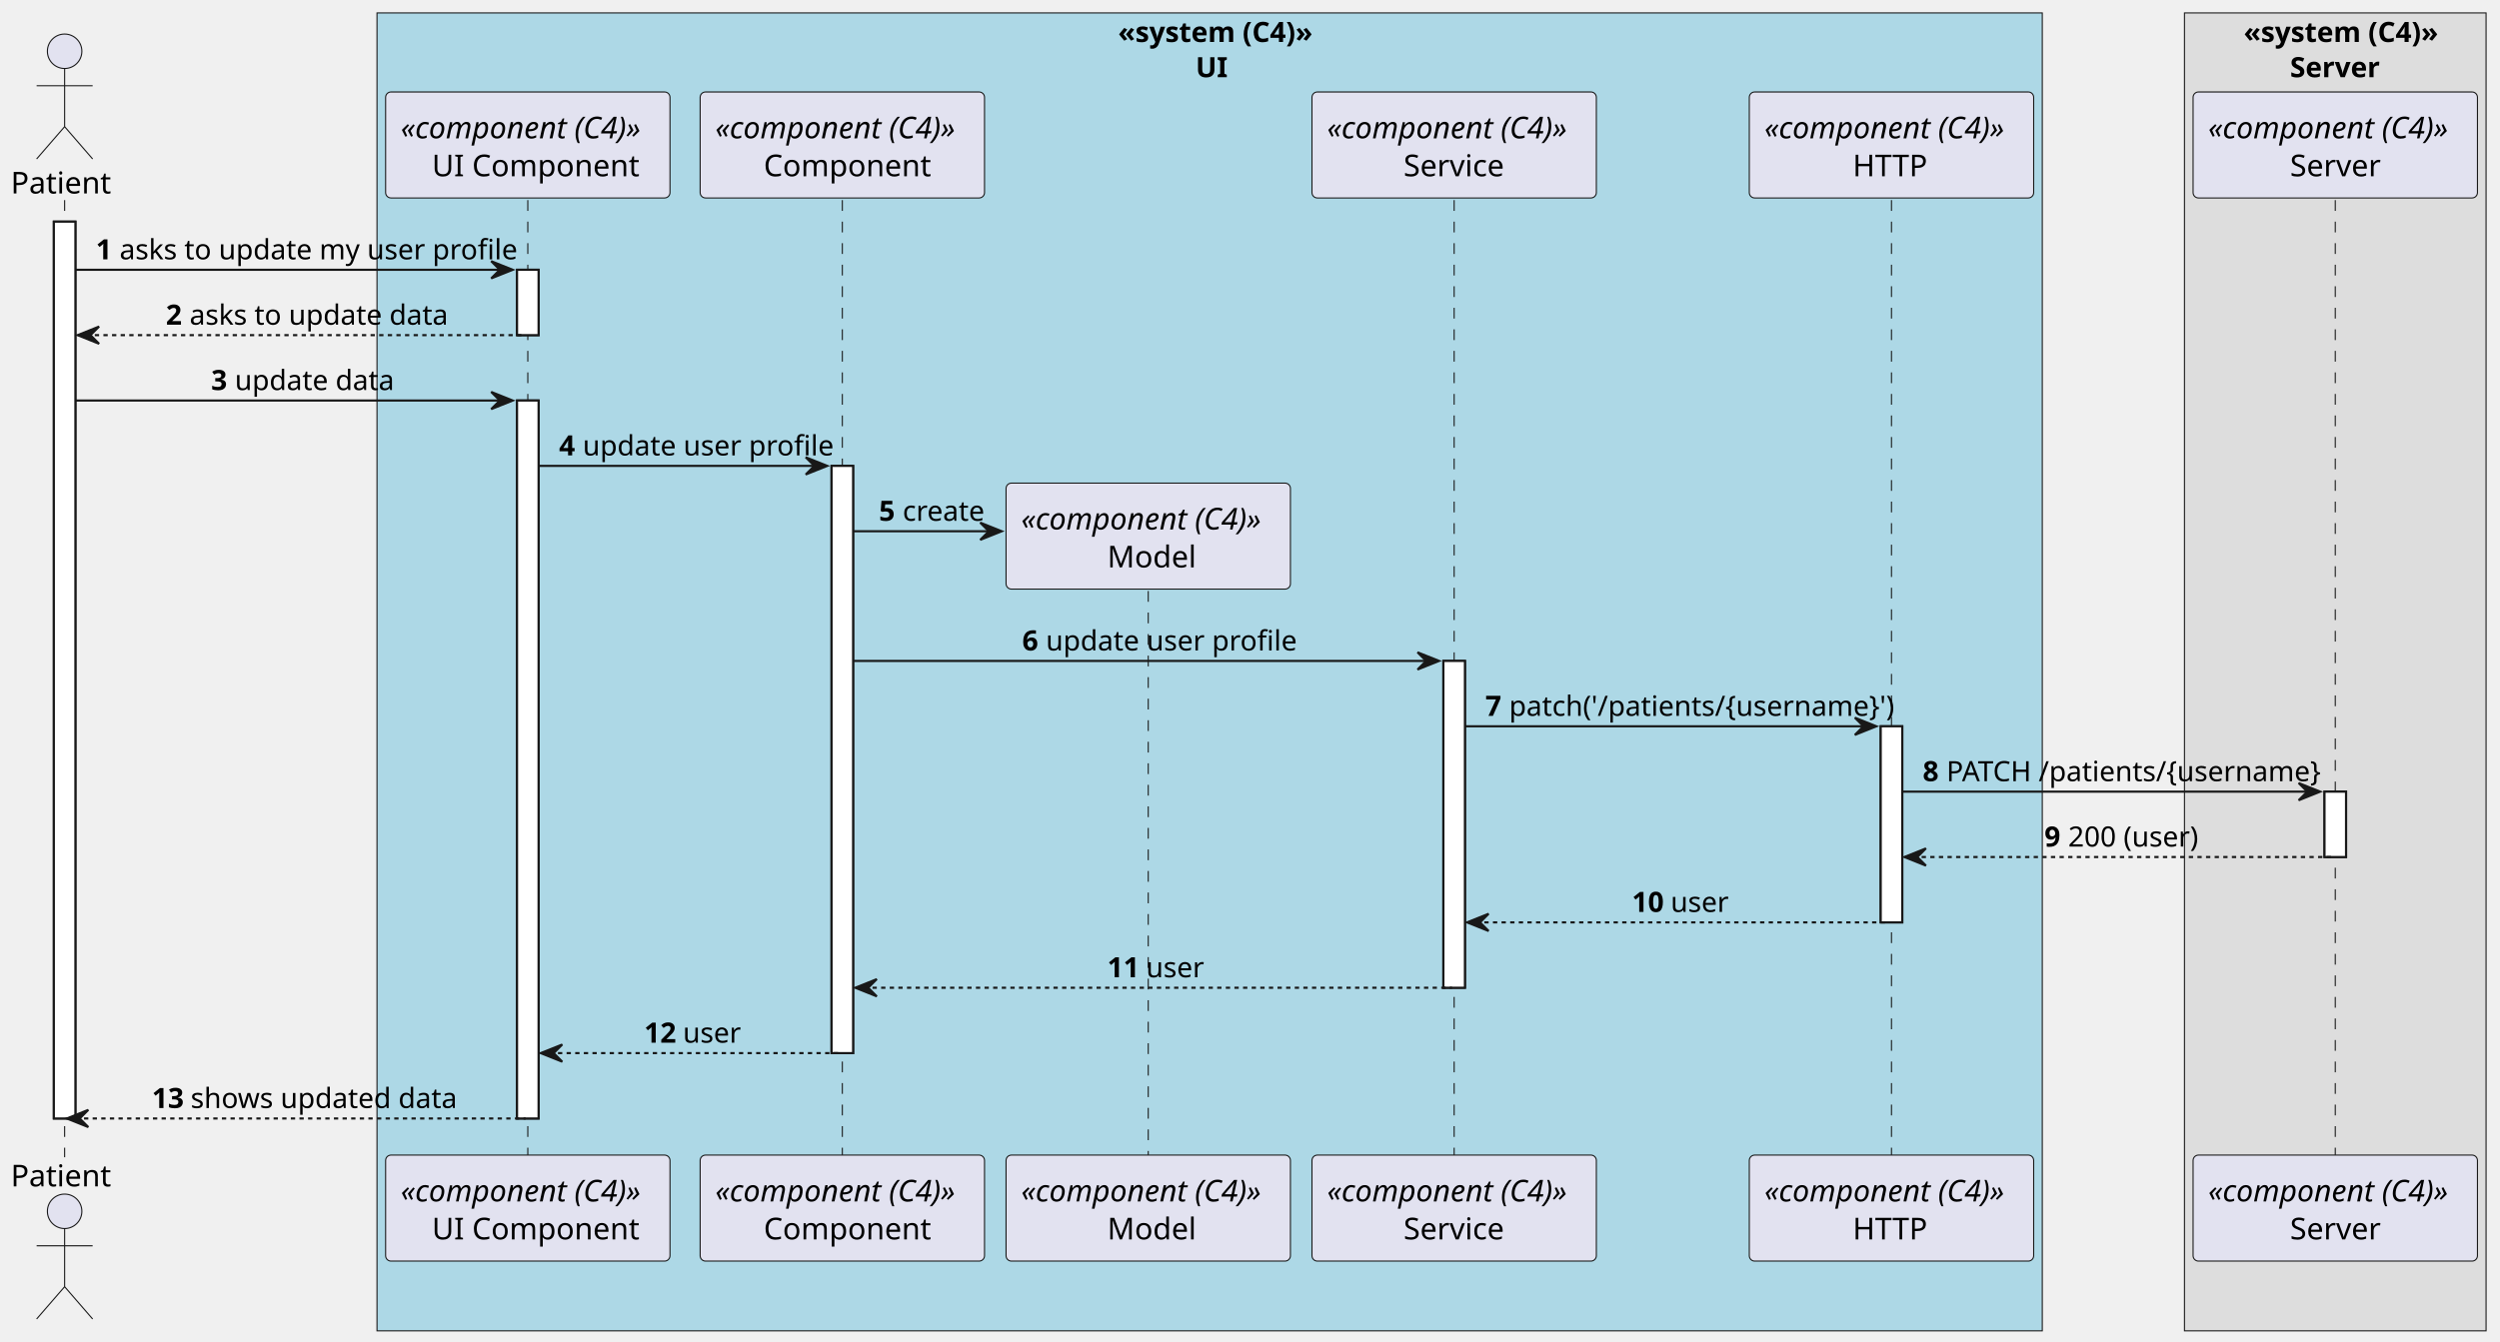
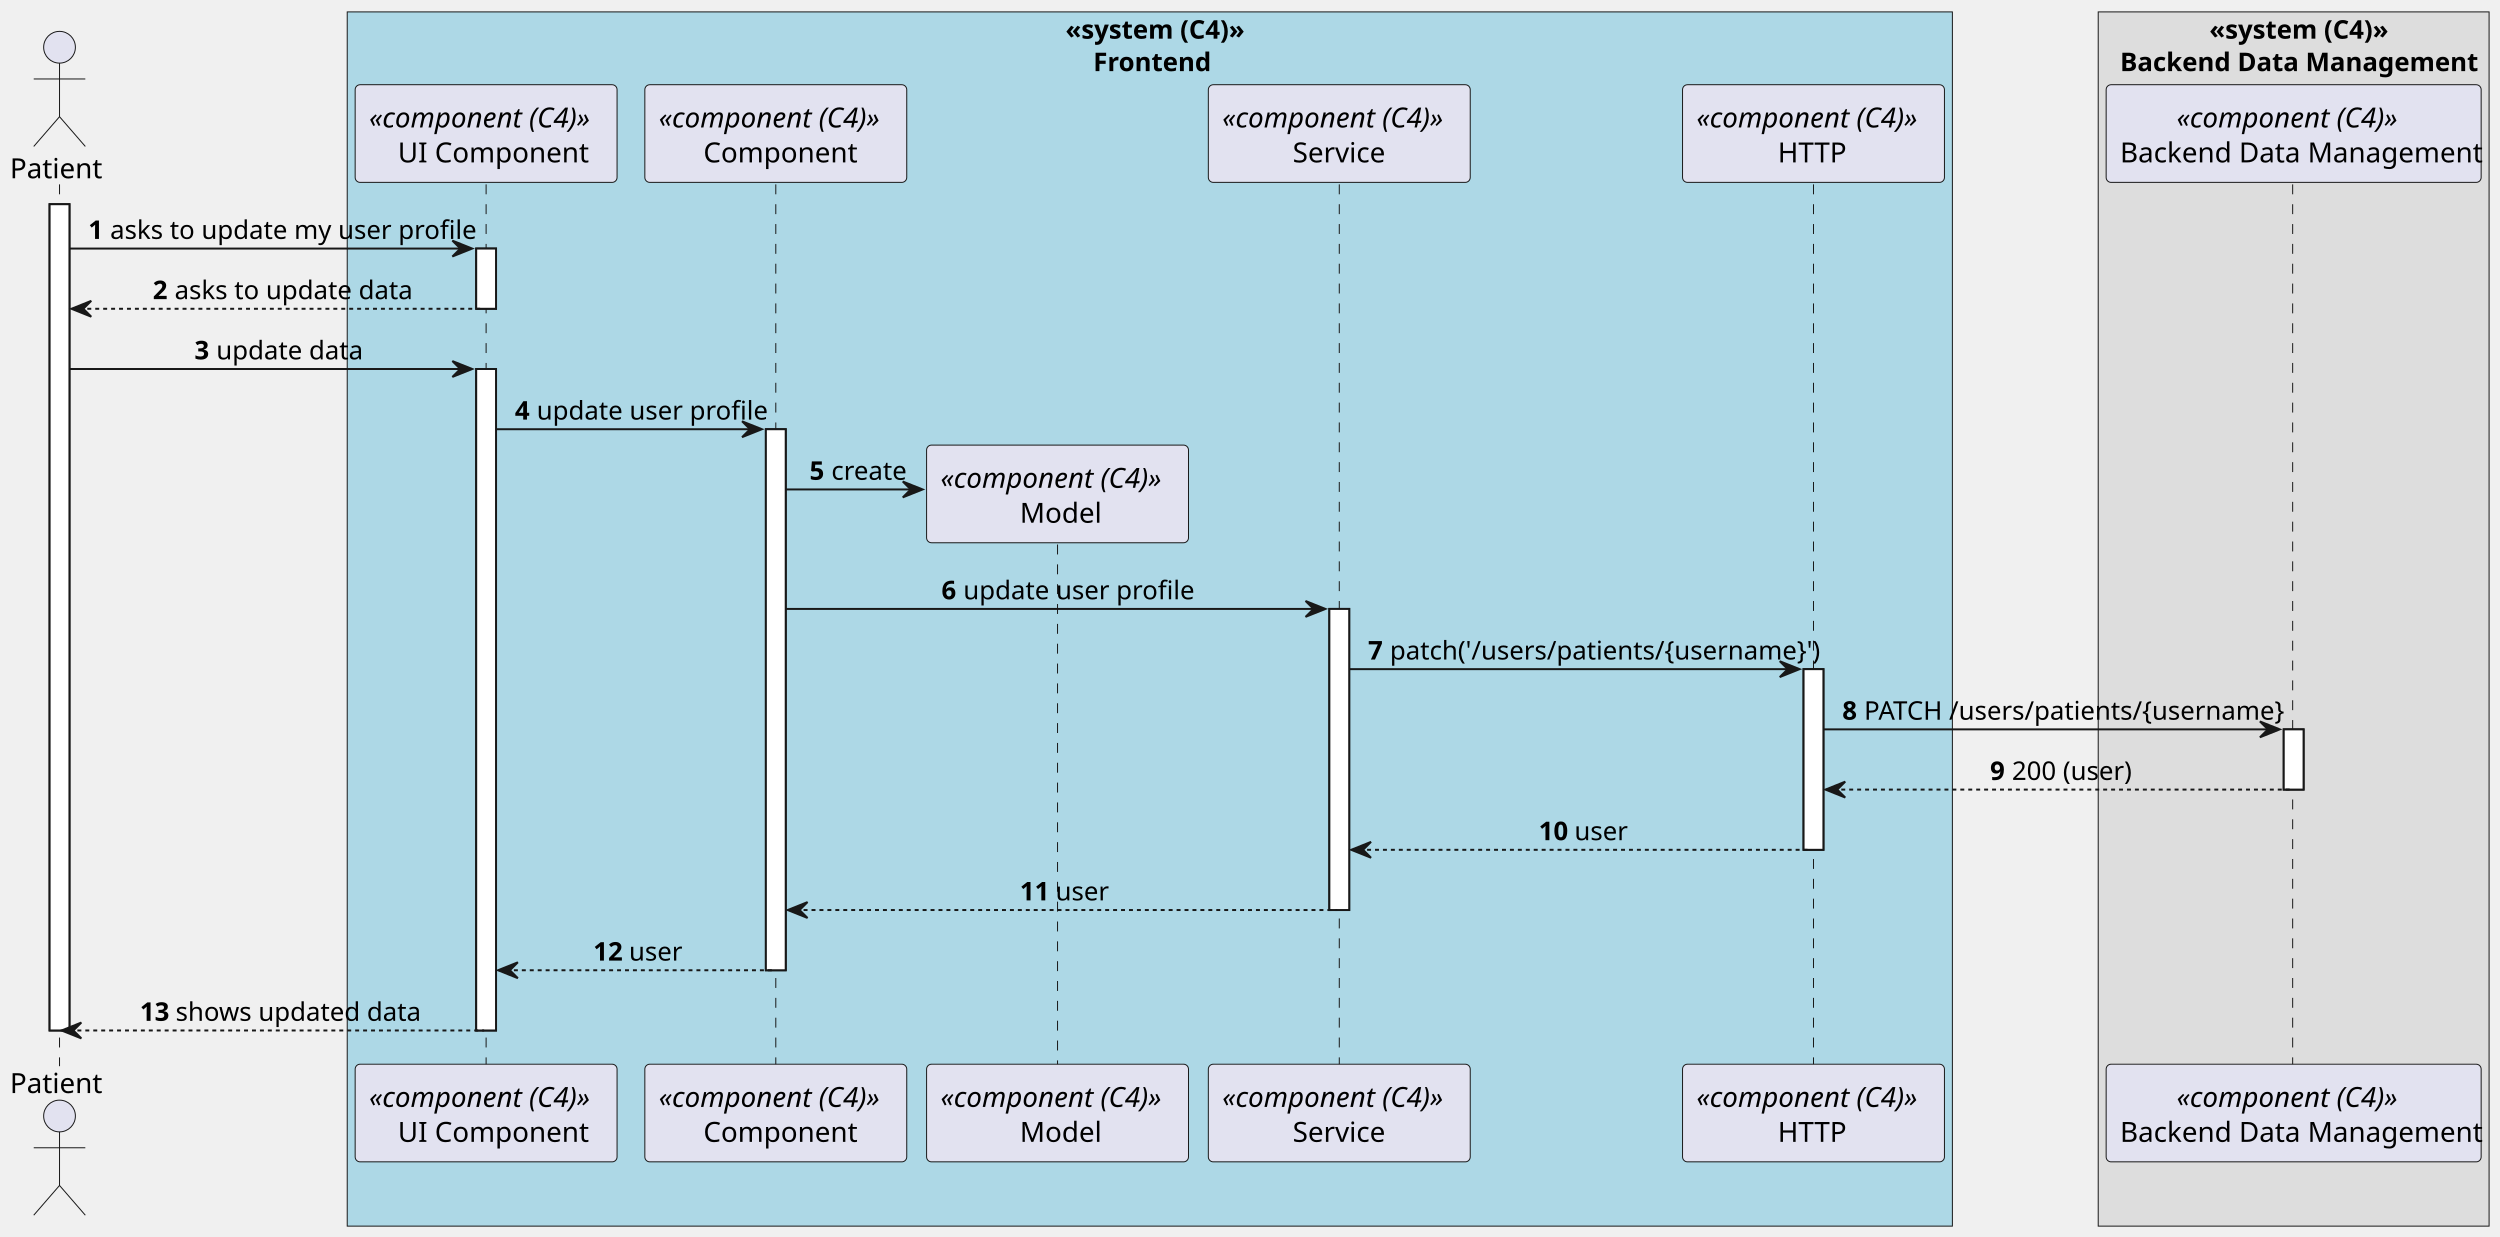
- <svg xmlns="http://www.w3.org/2000/svg" contentStyleType="text/css" height="623px" preserveAspectRatio="none" style="width:1160px;height:623px;background:#FFFFFF;" version="1.1" viewBox="0 0 1160 623" width="1160px" zoomAndPan="magnify">
+ <svg xmlns="http://www.w3.org/2000/svg" contentStyleType="text/css" height="623px" preserveAspectRatio="none" style="width:1260px;height:623px;background:#FFFFFF;" version="1.1" viewBox="0 0 1260 623" width="1260px" zoomAndPan="magnify">
  <defs />
  <g>
-     <rect fill="#ADD8E6" height="611.969" style="stroke:#181818;stroke-width:0.5;" width="773" x="175" y="6" />
-     <text fill="#000000" font-family="sans-serif" font-size="13" font-weight="bold" lengthAdjust="spacing" textLength="85" x="519" y="19.495">«system (C4)»</text>
-     <text fill="#000000" font-family="sans-serif" font-size="13" font-weight="bold" lengthAdjust="spacing" textLength="13" x="555" y="35.847">UI</text>
-     <rect fill="#DDDDDD" height="611.969" style="stroke:#181818;stroke-width:0.5;" width="140" x="1014" y="6" />
-     <text fill="#000000" font-family="sans-serif" font-size="13" font-weight="bold" lengthAdjust="spacing" textLength="85" x="1041.5" y="19.495">«system (C4)»</text>
-     <text fill="#000000" font-family="sans-serif" font-size="13" font-weight="bold" lengthAdjust="spacing" textLength="42" x="1063" y="35.847">Server</text>
+     <rect fill="#ADD8E6" height="611.969" style="stroke:#181818;stroke-width:0.5;" width="809" x="175" y="6" />
+     <text fill="#000000" font-family="sans-serif" font-size="13" font-weight="bold" lengthAdjust="spacing" textLength="85" x="537" y="19.495">«system (C4)»</text>
+     <text fill="#000000" font-family="sans-serif" font-size="13" font-weight="bold" lengthAdjust="spacing" textLength="57" x="551" y="35.847">Frontend</text>
+     <rect fill="#DDDDDD" height="611.969" style="stroke:#181818;stroke-width:0.5;" width="197" x="1057.5" y="6" />
+     <text fill="#000000" font-family="sans-serif" font-size="13" font-weight="bold" lengthAdjust="spacing" textLength="85" x="1113.5" y="19.495">«system (C4)»</text>
+     <text fill="#000000" font-family="sans-serif" font-size="13" font-weight="bold" lengthAdjust="spacing" textLength="175" x="1068.5" y="35.847">Backend Data Management</text>
    <rect fill="#FFFFFF" height="416.438" style="stroke:#181818;stroke-width:1.0;" width="10" x="25" y="102.922" />
    <rect fill="#FFFFFF" height="30.352" style="stroke:#181818;stroke-width:1.0;" width="10" x="240" y="125.273" />
    <rect fill="#FFFFFF" height="333.383" style="stroke:#181818;stroke-width:1.0;" width="10" x="240" y="185.977" />
    <rect fill="#FFFFFF" height="272.68" style="stroke:#181818;stroke-width:1.0;" width="10" x="386" y="216.328" />
    <rect fill="#FFFFFF" height="151.758" style="stroke:#181818;stroke-width:1.0;" width="10" x="670" y="306.898" />
-     <rect fill="#FFFFFF" height="91.055" style="stroke:#181818;stroke-width:1.0;" width="10" x="873" y="337.25" />
-     <rect fill="#FFFFFF" height="30.352" style="stroke:#181818;stroke-width:1.0;" width="10" x="1079" y="367.602" />
+     <rect fill="#FFFFFF" height="91.055" style="stroke:#181818;stroke-width:1.0;" width="10" x="909" y="337.25" />
+     <rect fill="#FFFFFF" height="30.352" style="stroke:#181818;stroke-width:1.0;" width="10" x="1151" y="367.602" />
    <line style="stroke:#181818;stroke-width:0.5;stroke-dasharray:5.0,5.0;" x1="30" x2="30" y1="92.922" y2="537.359" />
    <line style="stroke:#181818;stroke-width:0.5;stroke-dasharray:5.0,5.0;" x1="245" x2="245" y1="92.922" y2="537.359" />
    <line style="stroke:#181818;stroke-width:0.5;stroke-dasharray:5.0,5.0;" x1="391" x2="391" y1="92.922" y2="537.359" />
    <line style="stroke:#181818;stroke-width:0.5;stroke-dasharray:5.0,5.0;" x1="533" x2="533" y1="264.438" y2="537.359" />
    <line style="stroke:#181818;stroke-width:0.5;stroke-dasharray:5.0,5.0;" x1="675" x2="675" y1="92.922" y2="537.359" />
-     <line style="stroke:#181818;stroke-width:0.5;stroke-dasharray:5.0,5.0;" x1="878" x2="878" y1="92.922" y2="537.359" />
-     <line style="stroke:#181818;stroke-width:0.5;stroke-dasharray:5.0,5.0;" x1="1084" x2="1084" y1="92.922" y2="537.359" />
+     <line style="stroke:#181818;stroke-width:0.5;stroke-dasharray:5.0,5.0;" x1="914" x2="914" y1="92.922" y2="537.359" />
+     <line style="stroke:#181818;stroke-width:0.5;stroke-dasharray:5.0,5.0;" x1="1155.5" x2="1155.5" y1="92.922" y2="537.359" />
    <text fill="#000000" font-family="sans-serif" font-size="14" lengthAdjust="spacing" textLength="44" x="5" y="89.846">Patient</text>
    <ellipse cx="30" cy="23.812" fill="#E2E2F0" rx="8" ry="8" style="stroke:#181818;stroke-width:0.5;" />
    <path d="M30,31.812 L30,58.812 M17,39.812 L43,39.812 M30,58.812 L17,73.812 M30,58.812 L43,73.812 " fill="none" style="stroke:#181818;stroke-width:0.5;" />
    <text fill="#000000" font-family="sans-serif" font-size="14" lengthAdjust="spacing" textLength="44" x="5" y="550.893">Patient</text>
    <ellipse cx="30" cy="562.469" fill="#E2E2F0" rx="8" ry="8" style="stroke:#181818;stroke-width:0.5;" />
    <path d="M30,570.469 L30,597.469 M17,578.469 L43,578.469 M30,597.469 L17,612.469 M30,597.469 L43,612.469 " fill="none" style="stroke:#181818;stroke-width:0.5;" />
    <rect fill="#E2E2F0" height="49.219" rx="2.5" ry="2.5" style="stroke:#181818;stroke-width:0.5;" width="132" x="179" y="42.703" />
    <text fill="#000000" font-family="sans-serif" font-size="14" font-style="italic" lengthAdjust="spacing" textLength="118" x="186" y="64.236">«component (C4)»</text>
    <text fill="#000000" font-family="sans-serif" font-size="14" lengthAdjust="spacing" textLength="89" x="200.5" y="81.846">UI Component</text>
    <rect fill="#E2E2F0" height="49.219" rx="2.5" ry="2.5" style="stroke:#181818;stroke-width:0.5;" width="132" x="179" y="536.359" />
    <text fill="#000000" font-family="sans-serif" font-size="14" font-style="italic" lengthAdjust="spacing" textLength="118" x="186" y="557.893">«component (C4)»</text>
    <text fill="#000000" font-family="sans-serif" font-size="14" lengthAdjust="spacing" textLength="89" x="200.5" y="575.502">UI Component</text>
    <rect fill="#E2E2F0" height="49.219" rx="2.5" ry="2.5" style="stroke:#181818;stroke-width:0.5;" width="132" x="325" y="42.703" />
    <text fill="#000000" font-family="sans-serif" font-size="14" font-style="italic" lengthAdjust="spacing" textLength="118" x="332" y="64.236">«component (C4)»</text>
    <text fill="#000000" font-family="sans-serif" font-size="14" lengthAdjust="spacing" textLength="73" x="354.5" y="81.846">Component</text>
    <rect fill="#E2E2F0" height="49.219" rx="2.5" ry="2.5" style="stroke:#181818;stroke-width:0.5;" width="132" x="325" y="536.359" />
    <text fill="#000000" font-family="sans-serif" font-size="14" font-style="italic" lengthAdjust="spacing" textLength="118" x="332" y="557.893">«component (C4)»</text>
    <text fill="#000000" font-family="sans-serif" font-size="14" lengthAdjust="spacing" textLength="73" x="354.5" y="575.502">Component</text>
    <rect fill="#E2E2F0" height="49.219" rx="2.5" ry="2.5" style="stroke:#181818;stroke-width:0.5;" width="132" x="467" y="536.359" />
    <text fill="#000000" font-family="sans-serif" font-size="14" font-style="italic" lengthAdjust="spacing" textLength="118" x="474" y="557.893">«component (C4)»</text>
    <text fill="#000000" font-family="sans-serif" font-size="14" lengthAdjust="spacing" textLength="38" x="514" y="575.502">Model</text>
    <rect fill="#E2E2F0" height="49.219" rx="2.5" ry="2.5" style="stroke:#181818;stroke-width:0.5;" width="132" x="609" y="42.703" />
    <text fill="#000000" font-family="sans-serif" font-size="14" font-style="italic" lengthAdjust="spacing" textLength="118" x="616" y="64.236">«component (C4)»</text>
    <text fill="#000000" font-family="sans-serif" font-size="14" lengthAdjust="spacing" textLength="47" x="651.5" y="81.846">Service</text>
    <rect fill="#E2E2F0" height="49.219" rx="2.5" ry="2.5" style="stroke:#181818;stroke-width:0.5;" width="132" x="609" y="536.359" />
    <text fill="#000000" font-family="sans-serif" font-size="14" font-style="italic" lengthAdjust="spacing" textLength="118" x="616" y="557.893">«component (C4)»</text>
    <text fill="#000000" font-family="sans-serif" font-size="14" lengthAdjust="spacing" textLength="47" x="651.5" y="575.502">Service</text>
-     <rect fill="#E2E2F0" height="49.219" rx="2.5" ry="2.5" style="stroke:#181818;stroke-width:0.5;" width="132" x="812" y="42.703" />
-     <text fill="#000000" font-family="sans-serif" font-size="14" font-style="italic" lengthAdjust="spacing" textLength="118" x="819" y="64.236">«component (C4)»</text>
-     <text fill="#000000" font-family="sans-serif" font-size="14" lengthAdjust="spacing" textLength="36" x="860" y="81.846">HTTP</text>
-     <rect fill="#E2E2F0" height="49.219" rx="2.5" ry="2.5" style="stroke:#181818;stroke-width:0.5;" width="132" x="812" y="536.359" />
-     <text fill="#000000" font-family="sans-serif" font-size="14" font-style="italic" lengthAdjust="spacing" textLength="118" x="819" y="557.893">«component (C4)»</text>
-     <text fill="#000000" font-family="sans-serif" font-size="14" lengthAdjust="spacing" textLength="36" x="860" y="575.502">HTTP</text>
-     <rect fill="#E2E2F0" height="49.219" rx="2.5" ry="2.5" style="stroke:#181818;stroke-width:0.5;" width="132" x="1018" y="42.703" />
-     <text fill="#000000" font-family="sans-serif" font-size="14" font-style="italic" lengthAdjust="spacing" textLength="118" x="1025" y="64.236">«component (C4)»</text>
-     <text fill="#000000" font-family="sans-serif" font-size="14" lengthAdjust="spacing" textLength="42" x="1063" y="81.846">Server</text>
-     <rect fill="#E2E2F0" height="49.219" rx="2.5" ry="2.5" style="stroke:#181818;stroke-width:0.5;" width="132" x="1018" y="536.359" />
-     <text fill="#000000" font-family="sans-serif" font-size="14" font-style="italic" lengthAdjust="spacing" textLength="118" x="1025" y="557.893">«component (C4)»</text>
-     <text fill="#000000" font-family="sans-serif" font-size="14" lengthAdjust="spacing" textLength="42" x="1063" y="575.502">Server</text>
+     <rect fill="#E2E2F0" height="49.219" rx="2.5" ry="2.5" style="stroke:#181818;stroke-width:0.5;" width="132" x="848" y="42.703" />
+     <text fill="#000000" font-family="sans-serif" font-size="14" font-style="italic" lengthAdjust="spacing" textLength="118" x="855" y="64.236">«component (C4)»</text>
+     <text fill="#000000" font-family="sans-serif" font-size="14" lengthAdjust="spacing" textLength="36" x="896" y="81.846">HTTP</text>
+     <rect fill="#E2E2F0" height="49.219" rx="2.5" ry="2.5" style="stroke:#181818;stroke-width:0.5;" width="132" x="848" y="536.359" />
+     <text fill="#000000" font-family="sans-serif" font-size="14" font-style="italic" lengthAdjust="spacing" textLength="118" x="855" y="557.893">«component (C4)»</text>
+     <text fill="#000000" font-family="sans-serif" font-size="14" lengthAdjust="spacing" textLength="36" x="896" y="575.502">HTTP</text>
+     <rect fill="#E2E2F0" height="49.219" rx="2.5" ry="2.5" style="stroke:#181818;stroke-width:0.5;" width="189" x="1061.5" y="42.703" />
+     <text fill="#000000" font-family="sans-serif" font-size="14" font-style="italic" lengthAdjust="spacing" textLength="118" x="1097" y="64.236">«component (C4)»</text>
+     <text fill="#000000" font-family="sans-serif" font-size="14" lengthAdjust="spacing" textLength="175" x="1068.5" y="81.846">Backend Data Management</text>
+     <rect fill="#E2E2F0" height="49.219" rx="2.5" ry="2.5" style="stroke:#181818;stroke-width:0.5;" width="189" x="1061.5" y="536.359" />
+     <text fill="#000000" font-family="sans-serif" font-size="14" font-style="italic" lengthAdjust="spacing" textLength="118" x="1097" y="557.893">«component (C4)»</text>
+     <text fill="#000000" font-family="sans-serif" font-size="14" lengthAdjust="spacing" textLength="175" x="1068.5" y="575.502">Backend Data Management</text>
    <rect fill="#FFFFFF" height="416.438" style="stroke:#181818;stroke-width:1.0;" width="10" x="25" y="102.922" />
    <rect fill="#FFFFFF" height="30.352" style="stroke:#181818;stroke-width:1.0;" width="10" x="240" y="125.273" />
    <rect fill="#FFFFFF" height="333.383" style="stroke:#181818;stroke-width:1.0;" width="10" x="240" y="185.977" />
    <rect fill="#FFFFFF" height="272.68" style="stroke:#181818;stroke-width:1.0;" width="10" x="386" y="216.328" />
    <rect fill="#FFFFFF" height="151.758" style="stroke:#181818;stroke-width:1.0;" width="10" x="670" y="306.898" />
-     <rect fill="#FFFFFF" height="91.055" style="stroke:#181818;stroke-width:1.0;" width="10" x="873" y="337.25" />
-     <rect fill="#FFFFFF" height="30.352" style="stroke:#181818;stroke-width:1.0;" width="10" x="1079" y="367.602" />
+     <rect fill="#FFFFFF" height="91.055" style="stroke:#181818;stroke-width:1.0;" width="10" x="909" y="337.25" />
+     <rect fill="#FFFFFF" height="30.352" style="stroke:#181818;stroke-width:1.0;" width="10" x="1151" y="367.602" />
    <polygon fill="#181818" points="228,121.273,238,125.273,228,129.273,232,125.273" style="stroke:#181818;stroke-width:1.0;" />
    <line style="stroke:#181818;stroke-width:1.0;" x1="35" x2="234" y1="125.273" y2="125.273" />
    <text fill="#000000" font-family="sans-serif" font-size="13" font-weight="bold" lengthAdjust="spacing" textLength="7" x="44.5" y="120.417">1</text>
    <text fill="#000000" font-family="sans-serif" font-size="13" lengthAdjust="spacing" textLength="175" x="55.5" y="120.417">asks to update my user profile</text>
    <polygon fill="#181818" points="46,151.625,36,155.625,46,159.625,42,155.625" style="stroke:#181818;stroke-width:1.0;" />
    <line style="stroke:#181818;stroke-width:1.0;stroke-dasharray:2.0,2.0;" x1="40" x2="244" y1="155.625" y2="155.625" />
    <text fill="#000000" font-family="sans-serif" font-size="13" font-weight="bold" lengthAdjust="spacing" textLength="7" x="77" y="150.769">2</text>
    <text fill="#000000" font-family="sans-serif" font-size="13" lengthAdjust="spacing" textLength="115" x="88" y="150.769">asks to update data</text>
    <polygon fill="#181818" points="228,181.977,238,185.977,228,189.977,232,185.977" style="stroke:#181818;stroke-width:1.0;" />
    <line style="stroke:#181818;stroke-width:1.0;" x1="35" x2="234" y1="185.977" y2="185.977" />
    <text fill="#000000" font-family="sans-serif" font-size="13" font-weight="bold" lengthAdjust="spacing" textLength="7" x="98" y="181.12">3</text>
    <text fill="#000000" font-family="sans-serif" font-size="13" lengthAdjust="spacing" textLength="68" x="109" y="181.12">update data</text>
    <polygon fill="#181818" points="374,212.328,384,216.328,374,220.328,378,216.328" style="stroke:#181818;stroke-width:1.0;" />
    <line style="stroke:#181818;stroke-width:1.0;" x1="250" x2="380" y1="216.328" y2="216.328" />
    <text fill="#000000" font-family="sans-serif" font-size="13" font-weight="bold" lengthAdjust="spacing" textLength="7" x="259.5" y="211.472">4</text>
    <text fill="#000000" font-family="sans-serif" font-size="13" lengthAdjust="spacing" textLength="106" x="270.5" y="211.472">update user profile</text>
    <polygon fill="#181818" points="455,242.68,465,246.68,455,250.68,459,246.68" style="stroke:#181818;stroke-width:1.0;" />
    <line style="stroke:#181818;stroke-width:1.0;" x1="396" x2="461" y1="246.68" y2="246.68" />
    <text fill="#000000" font-family="sans-serif" font-size="13" font-weight="bold" lengthAdjust="spacing" textLength="7" x="408" y="241.823">5</text>
    <text fill="#000000" font-family="sans-serif" font-size="13" lengthAdjust="spacing" textLength="36" x="419" y="241.823">create</text>
    <rect fill="#E2E2F0" height="49.219" rx="2.5" ry="2.5" style="stroke:#181818;stroke-width:0.5;" width="132" x="467" y="224.328" />
    <text fill="#000000" font-family="sans-serif" font-size="14" font-style="italic" lengthAdjust="spacing" textLength="118" x="474" y="245.861">«component (C4)»</text>
    <text fill="#000000" font-family="sans-serif" font-size="14" lengthAdjust="spacing" textLength="38" x="514" y="263.471">Model</text>
    <polygon fill="#181818" points="658,302.898,668,306.898,658,310.898,662,306.898" style="stroke:#181818;stroke-width:1.0;" />
    <line style="stroke:#181818;stroke-width:1.0;" x1="396" x2="664" y1="306.898" y2="306.898" />
    <text fill="#000000" font-family="sans-serif" font-size="13" font-weight="bold" lengthAdjust="spacing" textLength="7" x="474.5" y="302.042">6</text>
    <text fill="#000000" font-family="sans-serif" font-size="13" lengthAdjust="spacing" textLength="106" x="485.5" y="302.042">update user profile</text>
-     <polygon fill="#181818" points="861,333.25,871,337.25,861,341.25,865,337.25" style="stroke:#181818;stroke-width:1.0;" />
-     <line style="stroke:#181818;stroke-width:1.0;" x1="680" x2="867" y1="337.25" y2="337.25" />
+     <polygon fill="#181818" points="897,333.25,907,337.25,897,341.25,901,337.25" style="stroke:#181818;stroke-width:1.0;" />
+     <line style="stroke:#181818;stroke-width:1.0;" x1="680" x2="903" y1="337.25" y2="337.25" />
    <text fill="#000000" font-family="sans-serif" font-size="13" font-weight="bold" lengthAdjust="spacing" textLength="7" x="689.5" y="332.394">7</text>
-     <text fill="#000000" font-family="sans-serif" font-size="13" lengthAdjust="spacing" textLength="163" x="700.5" y="332.394">patch('/patients/{username}')</text>
-     <polygon fill="#181818" points="1067,363.602,1077,367.602,1067,371.602,1071,367.602" style="stroke:#181818;stroke-width:1.0;" />
-     <line style="stroke:#181818;stroke-width:1.0;" x1="883" x2="1073" y1="367.602" y2="367.602" />
-     <text fill="#000000" font-family="sans-serif" font-size="13" font-weight="bold" lengthAdjust="spacing" textLength="7" x="892.5" y="362.745">8</text>
-     <text fill="#000000" font-family="sans-serif" font-size="13" lengthAdjust="spacing" textLength="166" x="903.5" y="362.745">PATCH /patients/{username}</text>
-     <polygon fill="#181818" points="894,393.953,884,397.953,894,401.953,890,397.953" style="stroke:#181818;stroke-width:1.0;" />
-     <line style="stroke:#181818;stroke-width:1.0;stroke-dasharray:2.0,2.0;" x1="888" x2="1083" y1="397.953" y2="397.953" />
-     <text fill="#000000" font-family="sans-serif" font-size="13" font-weight="bold" lengthAdjust="spacing" textLength="7" x="949" y="393.097">9</text>
-     <text fill="#000000" font-family="sans-serif" font-size="13" lengthAdjust="spacing" textLength="58" x="960" y="393.097">200 (user)</text>
+     <text fill="#000000" font-family="sans-serif" font-size="13" lengthAdjust="spacing" textLength="199" x="700.5" y="332.394">patch('/users/patients/{username}')</text>
+     <polygon fill="#181818" points="1139,363.602,1149,367.602,1139,371.602,1143,367.602" style="stroke:#181818;stroke-width:1.0;" />
+     <line style="stroke:#181818;stroke-width:1.0;" x1="919" x2="1145" y1="367.602" y2="367.602" />
+     <text fill="#000000" font-family="sans-serif" font-size="13" font-weight="bold" lengthAdjust="spacing" textLength="7" x="928.5" y="362.745">8</text>
+     <text fill="#000000" font-family="sans-serif" font-size="13" lengthAdjust="spacing" textLength="202" x="939.5" y="362.745">PATCH /users/patients/{username}</text>
+     <polygon fill="#181818" points="930,393.953,920,397.953,930,401.953,926,397.953" style="stroke:#181818;stroke-width:1.0;" />
+     <line style="stroke:#181818;stroke-width:1.0;stroke-dasharray:2.0,2.0;" x1="924" x2="1155" y1="397.953" y2="397.953" />
+     <text fill="#000000" font-family="sans-serif" font-size="13" font-weight="bold" lengthAdjust="spacing" textLength="7" x="1003" y="393.097">9</text>
+     <text fill="#000000" font-family="sans-serif" font-size="13" lengthAdjust="spacing" textLength="58" x="1014" y="393.097">200 (user)</text>
    <polygon fill="#181818" points="691,424.305,681,428.305,691,432.305,687,428.305" style="stroke:#181818;stroke-width:1.0;" />
-     <line style="stroke:#181818;stroke-width:1.0;stroke-dasharray:2.0,2.0;" x1="685" x2="877" y1="428.305" y2="428.305" />
-     <text fill="#000000" font-family="sans-serif" font-size="13" font-weight="bold" lengthAdjust="spacing" textLength="14" x="757.5" y="423.448">10</text>
-     <text fill="#000000" font-family="sans-serif" font-size="13" lengthAdjust="spacing" textLength="25" x="775.5" y="423.448">user</text>
+     <line style="stroke:#181818;stroke-width:1.0;stroke-dasharray:2.0,2.0;" x1="685" x2="913" y1="428.305" y2="428.305" />
+     <text fill="#000000" font-family="sans-serif" font-size="13" font-weight="bold" lengthAdjust="spacing" textLength="14" x="775.5" y="423.448">10</text>
+     <text fill="#000000" font-family="sans-serif" font-size="13" lengthAdjust="spacing" textLength="25" x="793.5" y="423.448">user</text>
    <polygon fill="#181818" points="407,454.656,397,458.656,407,462.656,403,458.656" style="stroke:#181818;stroke-width:1.0;" />
    <line style="stroke:#181818;stroke-width:1.0;stroke-dasharray:2.0,2.0;" x1="401" x2="674" y1="458.656" y2="458.656" />
    <text fill="#000000" font-family="sans-serif" font-size="13" font-weight="bold" lengthAdjust="spacing" textLength="14" x="514" y="453.8">11</text>
    <text fill="#000000" font-family="sans-serif" font-size="13" lengthAdjust="spacing" textLength="25" x="532" y="453.8">user</text>
    <polygon fill="#181818" points="261,485.008,251,489.008,261,493.008,257,489.008" style="stroke:#181818;stroke-width:1.0;" />
    <line style="stroke:#181818;stroke-width:1.0;stroke-dasharray:2.0,2.0;" x1="255" x2="390" y1="489.008" y2="489.008" />
    <text fill="#000000" font-family="sans-serif" font-size="13" font-weight="bold" lengthAdjust="spacing" textLength="14" x="299" y="484.151">12</text>
    <text fill="#000000" font-family="sans-serif" font-size="13" lengthAdjust="spacing" textLength="25" x="317" y="484.151">user</text>
    <polygon fill="#181818" points="41,515.359,31,519.359,41,523.359,37,519.359" style="stroke:#181818;stroke-width:1.0;" />
    <line style="stroke:#181818;stroke-width:1.0;stroke-dasharray:2.0,2.0;" x1="35" x2="244" y1="519.359" y2="519.359" />
    <text fill="#000000" font-family="sans-serif" font-size="13" font-weight="bold" lengthAdjust="spacing" textLength="14" x="70.5" y="514.503">13</text>
    <text fill="#000000" font-family="sans-serif" font-size="13" lengthAdjust="spacing" textLength="116" x="88.5" y="514.503">shows updated data</text>
  </g>
</svg>
